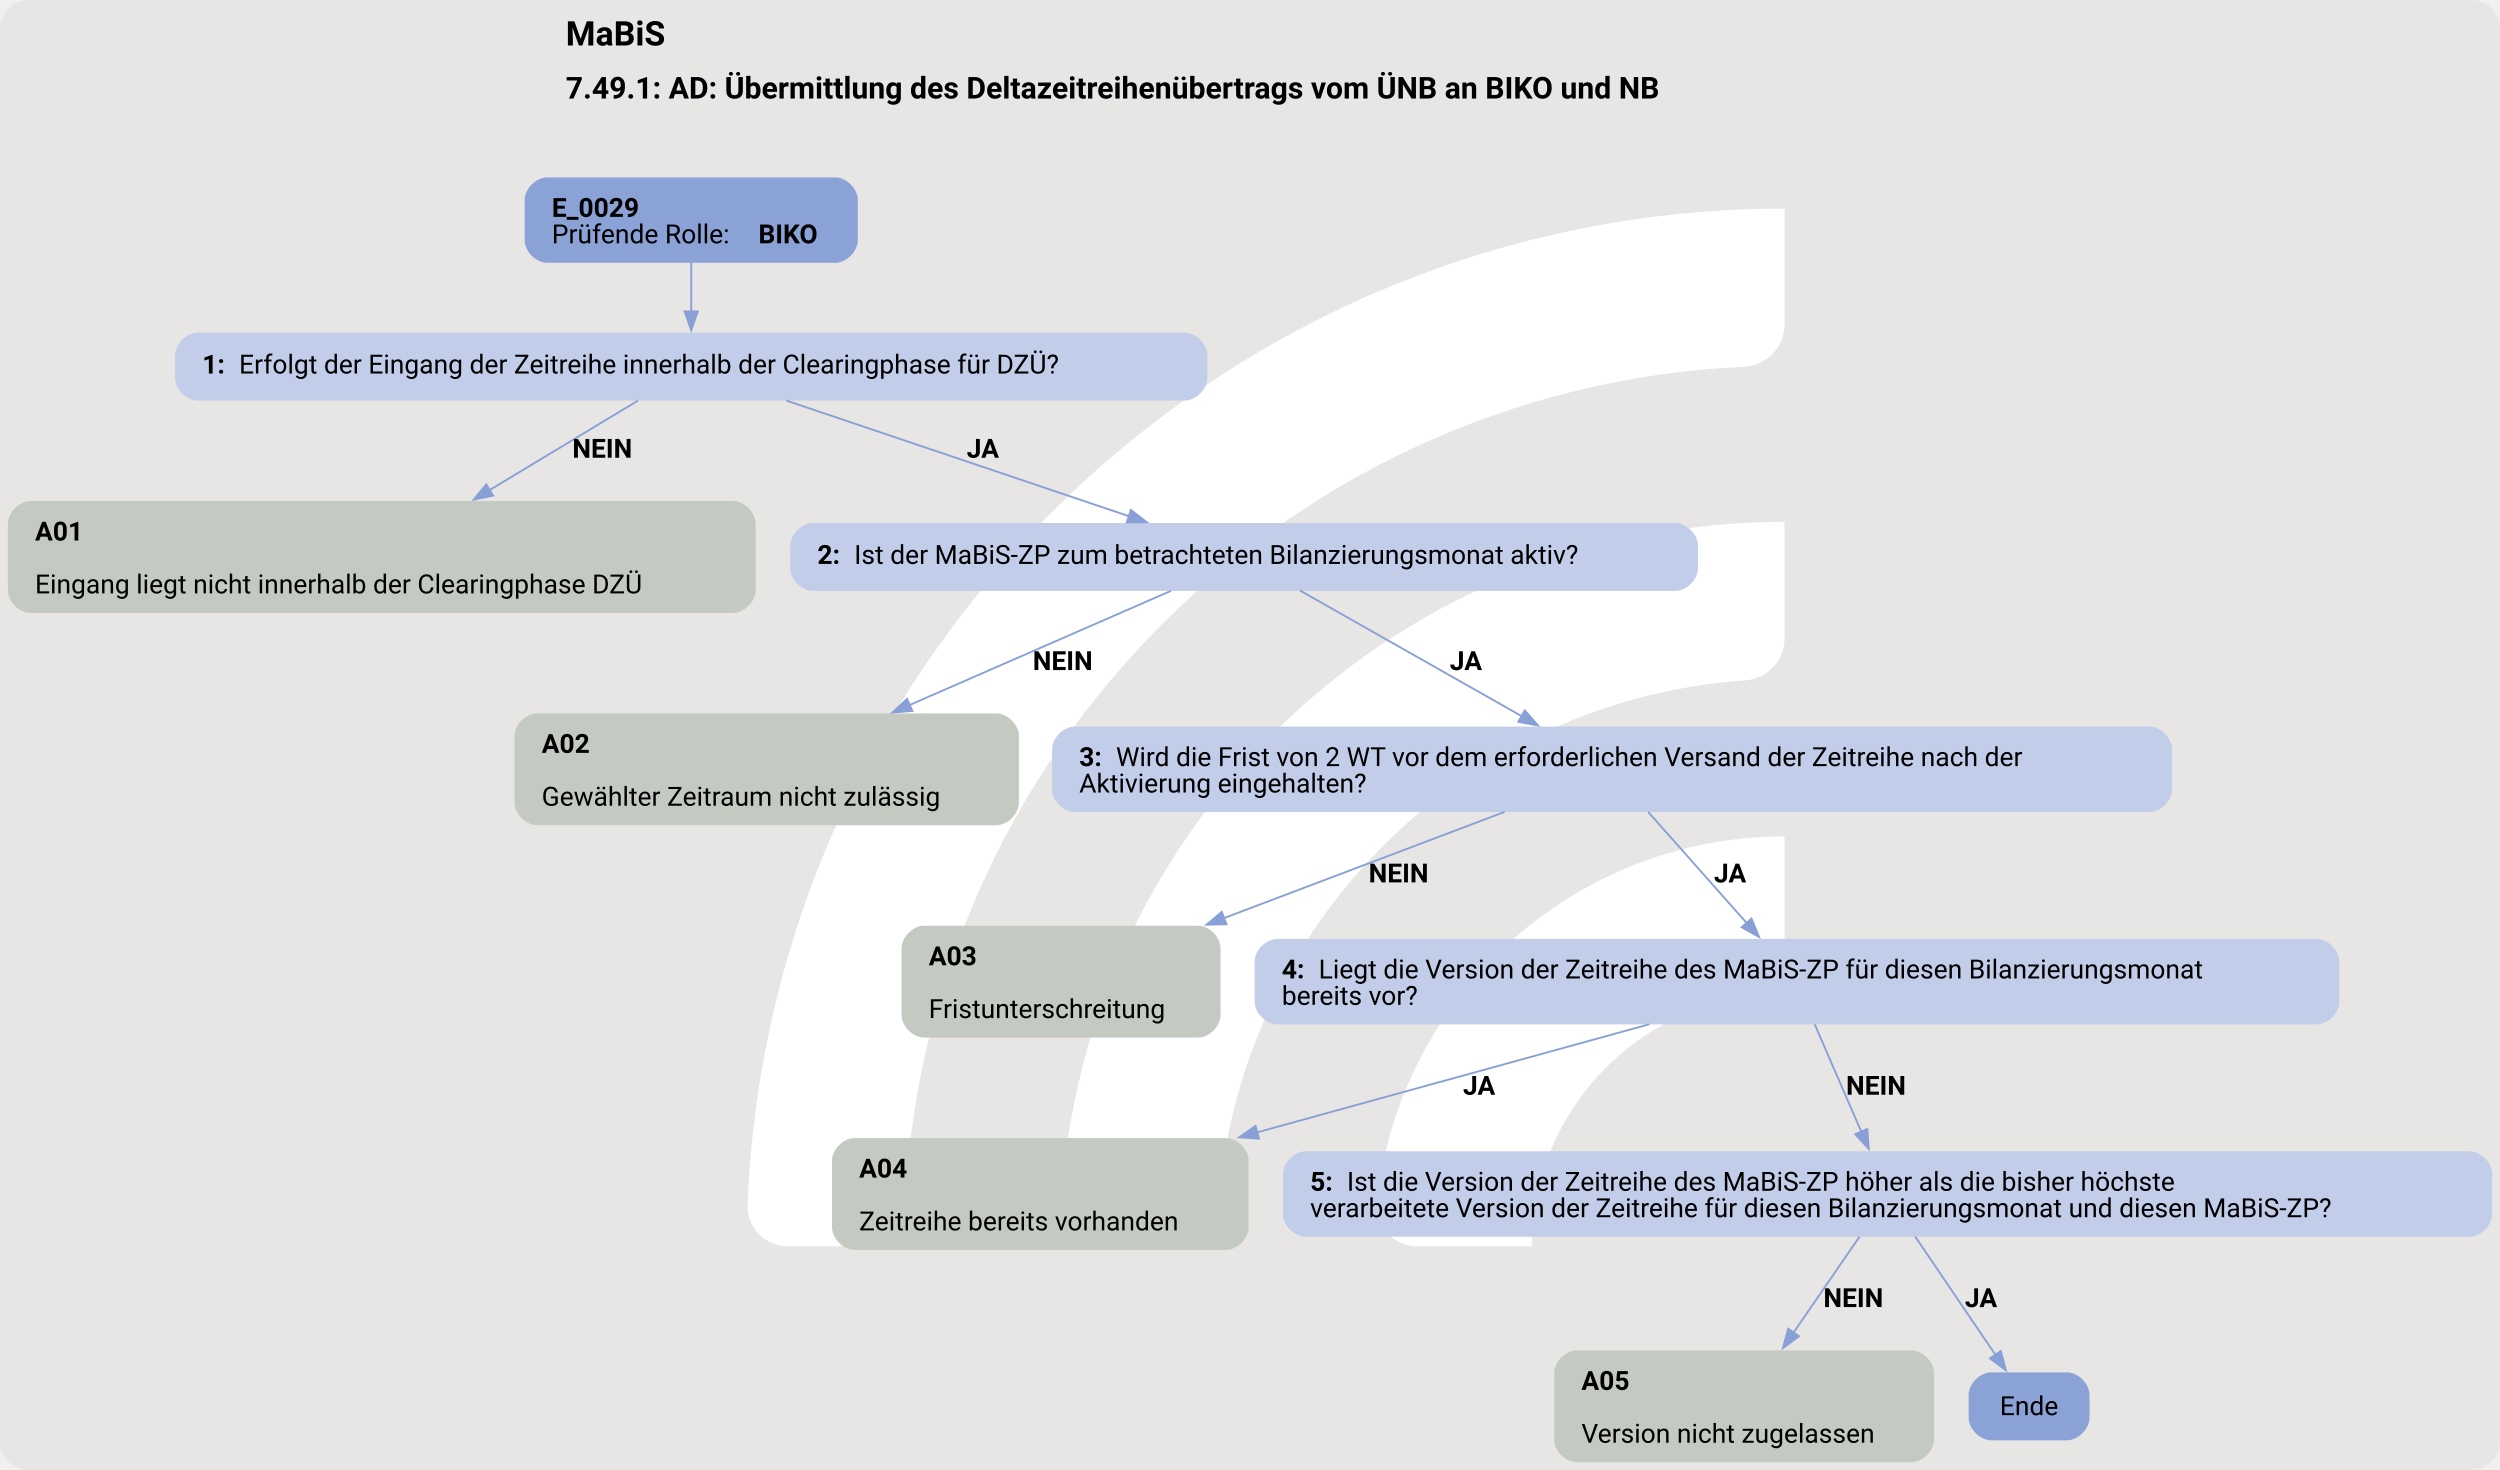
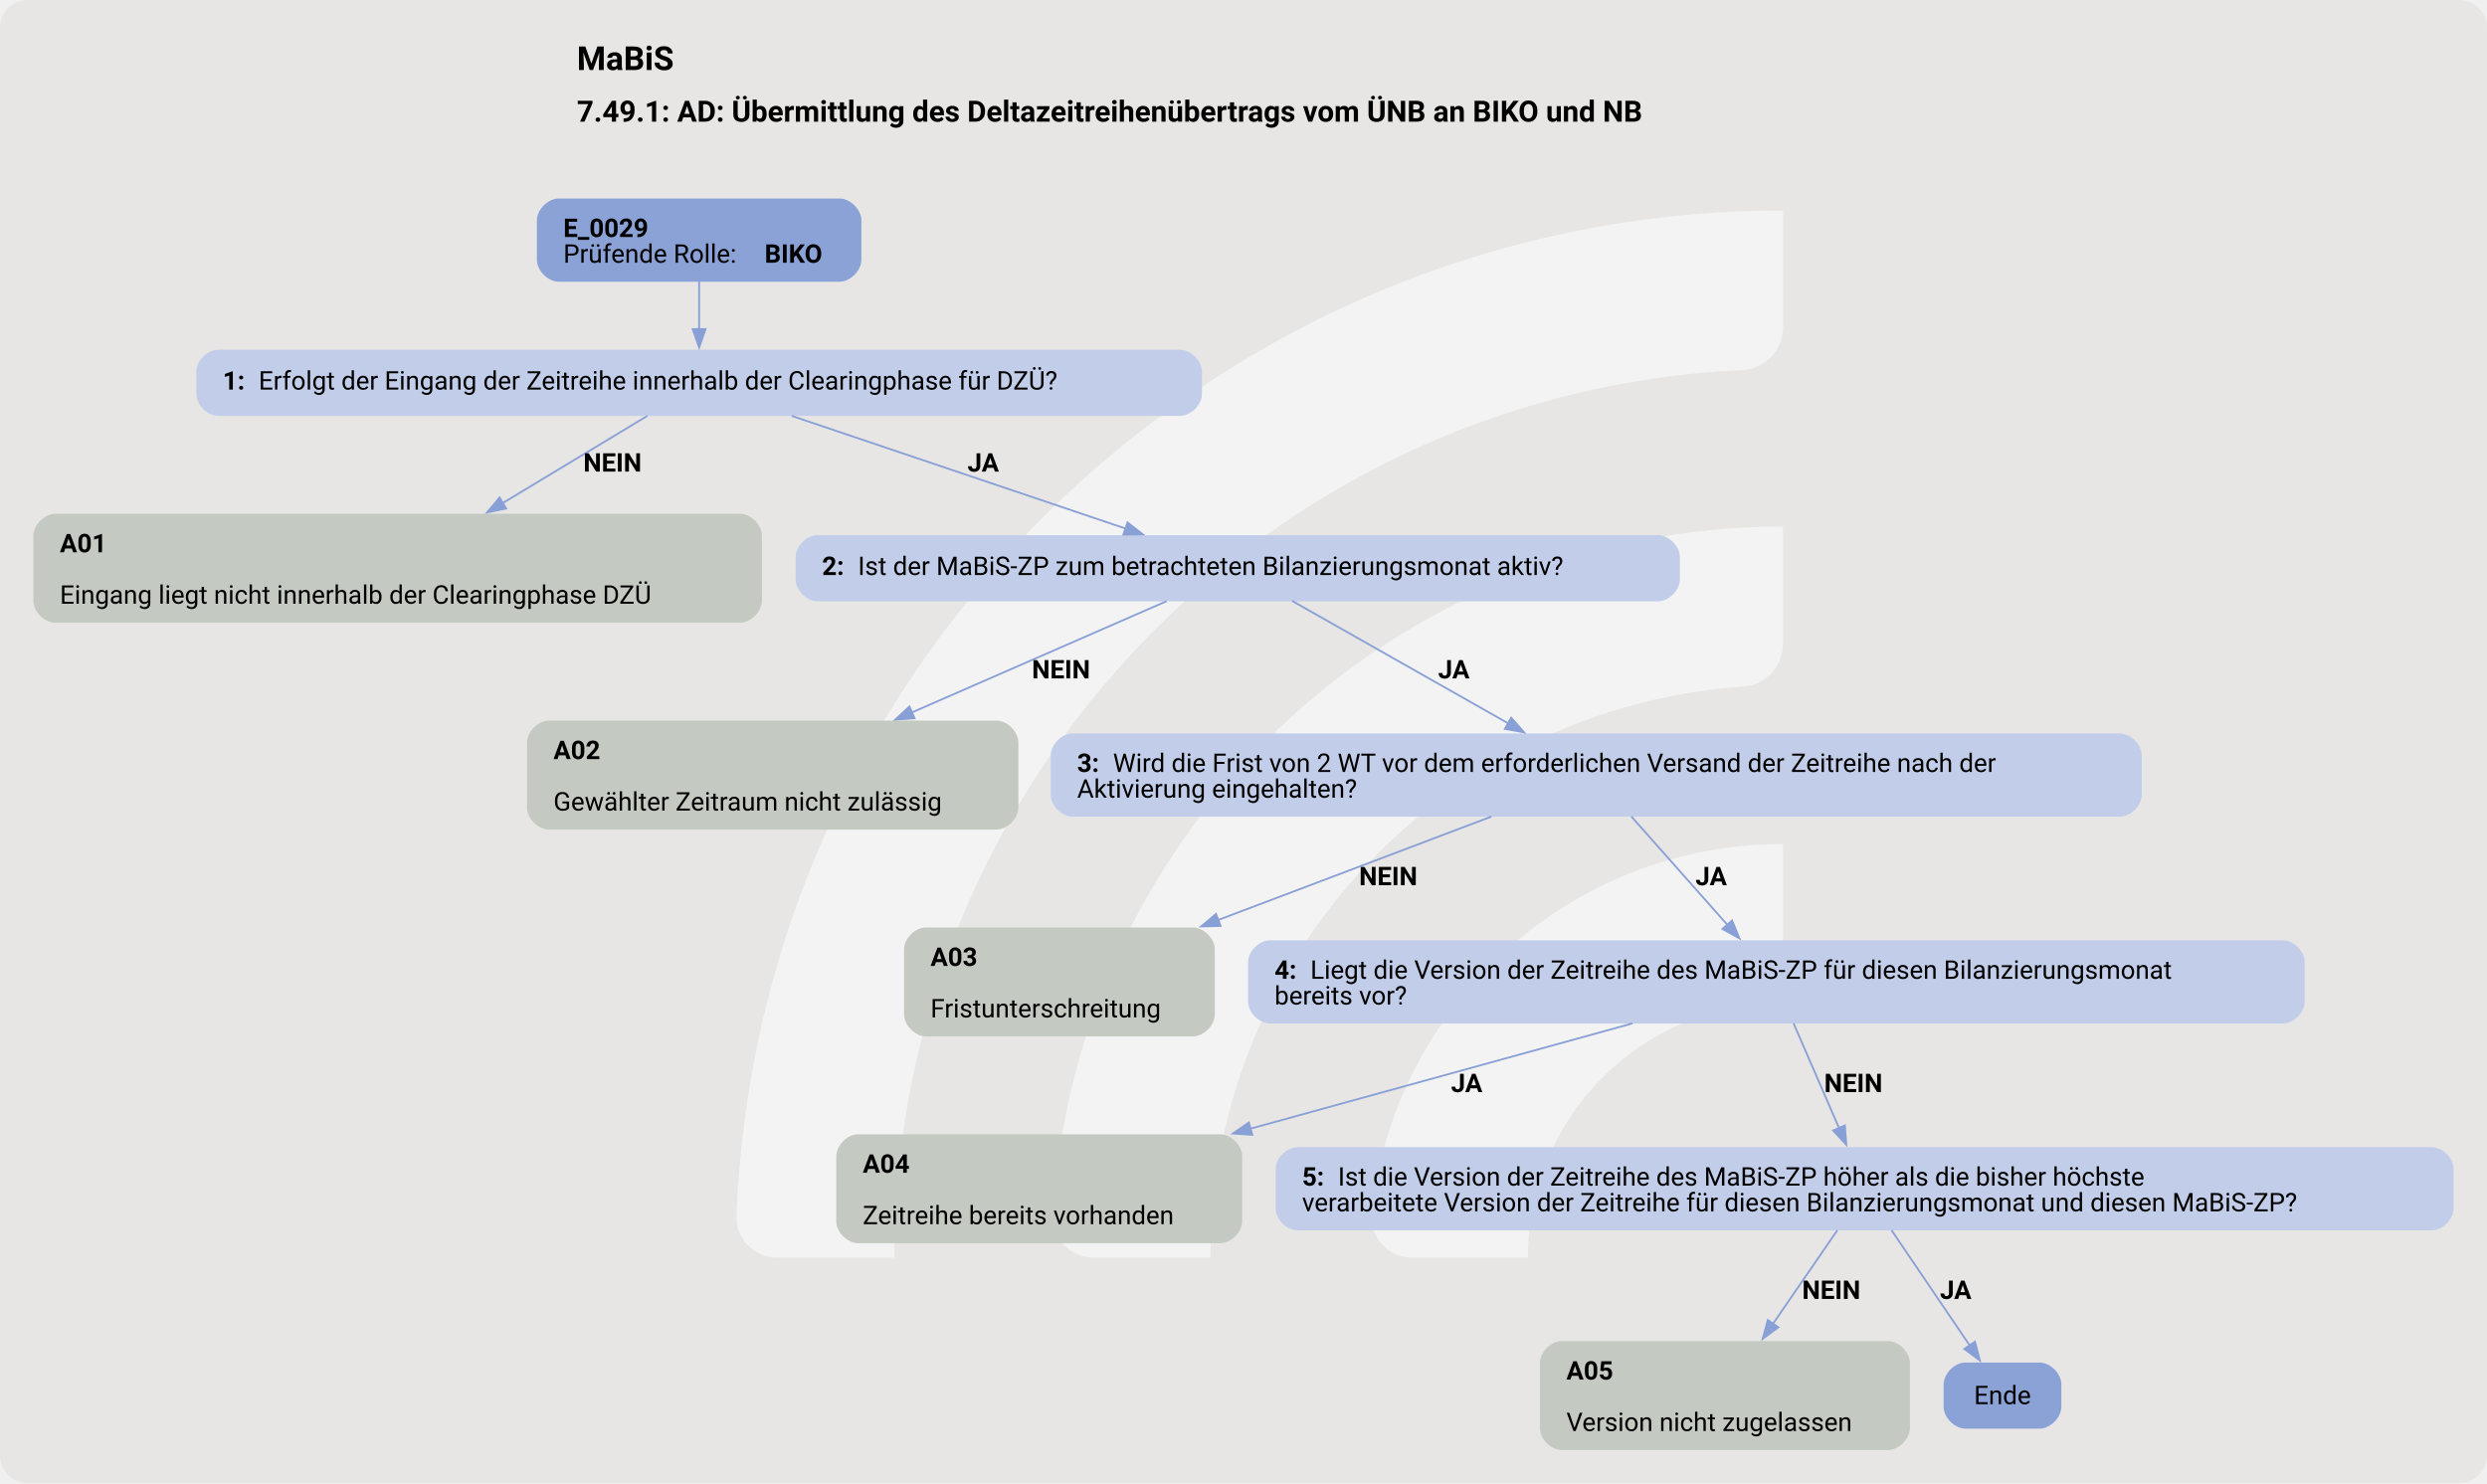
- <svg xmlns="http://www.w3.org/2000/svg" version="1.1" width="1766.667px" viewBox="0 0 1766.667 1038.667" height="1038.667px">
+ <svg xmlns="http://www.w3.org/2000/svg" version="1.1" width="1804.0px" viewBox="0 0 1804.0 1076.0" height="1076.0px">
  <g>
-     <svg version="1.1" width="1766.667px" viewBox="0 0 1766.667 1038.667" height="1038.667px">
-       <rect fill="#e7e6e5" x="0" y="0" width="1766.667" height="1038.667" rx="20" ry="20" />
+     <svg version="1.1" width="1804.0px" viewBox="0 0 1804.0 1076.0" height="1076.0px">
+       <rect fill="#e7e6e5" x="0" y="0" width="1804.0" height="1076.0" rx="20" ry="20" />
      <g>
-         <g transform="translate(459.7644, 103.8667) scale(1 1) translate(0, 0) scale(1.462499 1.462499) ">
+         <g transform="translate(463.2065, 107.6) scale(1 1) translate(0, 0) scale(1.515066 1.515066) ">
          <defs>
-             <style>.cls-1{fill:#fff;}</style>
+             <style>.cls-1{fill:#ffffff88;}</style>
          </defs>
          <path class="cls-1" d="M122.44,531.2h-56.1c-11,0-19.9-9.12-19.46-20.11C57.47,243.89,278.15,29.78,547.91,29.78v56.02c0,10.98-8.69,19.89-19.66,20.39-225.51,10.31-405.8,197-405.8,425Z" />
          <path class="cls-1" d="M273.78,531.2h-55.93c-11.23,0-20.09-9.48-19.43-20.69,10.74-183.44,163.39-329.39,349.48-329.39v56.26c0,10.71-8.27,19.62-18.96,20.35-142.35,9.77-255.17,128.69-255.17,273.46Z" />
          <path class="cls-1" d="M425.77,531.2h-55.45c-11.65,0-20.6-10.17-19.33-21.75,10.87-99.03,95.03-176.34,196.92-176.34v57.01c0,10.05-7.28,18.75-17.23,20.16-59.22,8.4-104.91,59.42-104.91,120.92Z" />
        </g>
-         <svg width="1325pt" height="779pt" viewBox="0.00 0.00 1324.55 778.93">
-           <g id="graph0" class="graph" transform="scale(1 1) rotate(0) translate(4 774.93)">
+         <svg width="1353pt" height="807pt" viewBox="0.00 0.00 1352.55 806.93">
+           <g id="graph0" class="graph" transform="scale(1 1) rotate(0) translate(18 788.93)">
            <text text-anchor="start" x="295.65" y="-750.83" font-family="Roboto, sans-serif" font-weight="bold" font-size="18.00">MaBiS</text>
            <text text-anchor="start" x="295.65" y="-722.73" font-family="Roboto, sans-serif" font-weight="bold" font-size="16.00">7.49.1: AD: Übermittlung des Deltazeitreihenübertrags vom ÜNB an BIKO und NB</text>
            <g id="node1" class="node">
              <path fill="#8ba2d7" stroke="black" stroke-width="0" d="M438.42,-680.93C438.42,-680.93 285.88,-680.93 285.88,-680.93 279.88,-680.93 273.88,-674.93 273.88,-668.93 273.88,-668.93 273.88,-647.65 273.88,-647.65 273.88,-641.65 279.88,-635.65 285.88,-635.65 285.88,-635.65 438.42,-635.65 438.42,-635.65 444.42,-635.65 450.42,-641.65 450.42,-647.65 450.42,-647.65 450.42,-668.93 450.42,-668.93 450.42,-674.93 444.42,-680.93 438.42,-680.93" />
              <text text-anchor="start" x="288.27" y="-659.99" font-family="Roboto, sans-serif" font-weight="bold" font-size="14.00">E_0029</text>
              <text text-anchor="start" x="288.27" y="-645.99" font-family="Roboto, sans-serif" font-size="14.00">Prüfende Rolle: </text>
              <text text-anchor="start" x="397.77" y="-645.99" font-family="Roboto, sans-serif" font-weight="bold" font-size="14.00">BIKO</text>
            </g>
            <g id="node2" class="node">
              <path fill="#c2cee9" stroke="black" stroke-width="0" d="M623.67,-598.65C623.67,-598.65 100.62,-598.65 100.62,-598.65 94.62,-598.65 88.62,-592.65 88.62,-586.65 88.62,-586.65 88.62,-574.65 88.62,-574.65 88.62,-568.65 94.62,-562.65 100.62,-562.65 100.62,-562.65 623.67,-562.65 623.67,-562.65 629.67,-562.65 635.67,-568.65 635.67,-574.65 635.67,-574.65 635.67,-586.65 635.67,-586.65 635.67,-592.65 629.67,-598.65 623.67,-598.65" />
              <text text-anchor="start" x="103.02" y="-576.98" font-family="Roboto, sans-serif" font-weight="bold" font-size="14.00">1: </text>
              <text text-anchor="start" x="122.52" y="-576.98" font-family="Roboto, sans-serif" font-size="14.00">Erfolgt der Eingang der Zeitreihe innerhalb der Clearingphase für DZÜ?</text>
            </g>
            <g id="edge1" class="edge">
              <path fill="none" stroke="#88a0d6" d="M362.15,-635.82C362.15,-627.74 362.15,-618.44 362.15,-609.84" />
              <polygon fill="#88a0d6" stroke="#88a0d6" points="365.65,-609.88 362.15,-599.88 358.65,-609.88 365.65,-609.88" />
            </g>
            <g id="node3" class="node">
              <path fill="#c4cac1" stroke="black" stroke-width="0" d="M384.3,-509.4C384.3,-509.4 12,-509.4 12,-509.4 6,-509.4 0,-503.4 0,-497.4 0,-497.4 0,-462.12 0,-462.12 0,-456.12 6,-450.12 12,-450.12 12,-450.12 384.3,-450.12 384.3,-450.12 390.3,-450.12 396.3,-456.12 396.3,-462.12 396.3,-462.12 396.3,-497.4 396.3,-497.4 396.3,-503.4 390.3,-509.4 384.3,-509.4" />
              <text text-anchor="start" x="14.4" y="-488.46" font-family="Roboto, sans-serif" font-weight="bold" font-size="14.00">A01</text>
              <text text-anchor="start" x="14.4" y="-460.46" font-family="Roboto, sans-serif" font-size="14.00">Eingang liegt nicht innerhalb der Clearingphase DZÜ</text>
            </g>
            <g id="edge2" class="edge">
              <path fill="none" stroke="#88a0d6" d="M333.96,-562.65C312.34,-549.62 281.8,-531.2 255.15,-515.13" />
              <polygon fill="#88a0d6" stroke="#88a0d6" points="257.2,-512.28 246.83,-510.11 253.58,-518.27 257.2,-512.28" />
              <text text-anchor="start" x="299.15" y="-532.35" font-family="Roboto, sans-serif" font-weight="bold" font-size="14.00">NEIN</text>
            </g>
            <g id="node4" class="node">
              <path fill="#c2cee9" stroke="black" stroke-width="0" d="M883.67,-497.76C883.67,-497.76 426.62,-497.76 426.62,-497.76 420.62,-497.76 414.62,-491.76 414.62,-485.76 414.62,-485.76 414.62,-473.76 414.62,-473.76 414.62,-467.76 420.62,-461.76 426.62,-461.76 426.62,-461.76 883.67,-461.76 883.67,-461.76 889.67,-461.76 895.67,-467.76 895.67,-473.76 895.67,-473.76 895.67,-485.76 895.67,-485.76 895.67,-491.76 889.67,-497.76 883.67,-497.76" />
              <text text-anchor="start" x="429.02" y="-476.08" font-family="Roboto, sans-serif" font-weight="bold" font-size="14.00">2: </text>
              <text text-anchor="start" x="448.52" y="-476.08" font-family="Roboto, sans-serif" font-size="14.00">Ist der MaBiS-ZP zum betrachteten Bilanzierungsmonat aktiv?</text>
            </g>
            <g id="edge3" class="edge">
              <path fill="none" stroke="#88a0d6" d="M412.52,-562.65C462.88,-545.65 540.38,-519.5 594.18,-501.34" />
              <polygon fill="#88a0d6" stroke="#88a0d6" points="595.16,-504.7 603.52,-498.19 592.92,-498.07 595.16,-504.7" />
              <text text-anchor="start" x="508.15" y="-532.35" font-family="Roboto, sans-serif" font-weight="bold" font-size="14.00">JA</text>
            </g>
            <g id="node5" class="node">
              <path fill="#c4cac1" stroke="black" stroke-width="0" d="M523.8,-396.87C523.8,-396.87 280.5,-396.87 280.5,-396.87 274.5,-396.87 268.5,-390.87 268.5,-384.87 268.5,-384.87 268.5,-349.59 268.5,-349.59 268.5,-343.59 274.5,-337.59 280.5,-337.59 280.5,-337.59 523.8,-337.59 523.8,-337.59 529.8,-337.59 535.8,-343.59 535.8,-349.59 535.8,-349.59 535.8,-384.87 535.8,-384.87 535.8,-390.87 529.8,-396.87 523.8,-396.87" />
              <text text-anchor="start" x="282.9" y="-375.93" font-family="Roboto, sans-serif" font-weight="bold" font-size="14.00">A02</text>
              <text text-anchor="start" x="282.9" y="-347.93" font-family="Roboto, sans-serif" font-size="14.00">Gewählter Zeitraum nicht zulässig</text>
            </g>
            <g id="edge4" class="edge">
              <path fill="none" stroke="#88a0d6" d="M616.45,-461.85C579.72,-445.81 523.51,-421.25 477.87,-401.31" />
              <polygon fill="#88a0d6" stroke="#88a0d6" points="479.36,-398.14 468.8,-397.35 476.56,-404.56 479.36,-398.14" />
              <text text-anchor="start" x="543.15" y="-419.82" font-family="Roboto, sans-serif" font-weight="bold" font-size="14.00">NEIN</text>
            </g>
            <g id="node6" class="node">
              <path fill="#c2cee9" stroke="black" stroke-width="0" d="M1134.92,-389.87C1134.92,-389.87 565.38,-389.87 565.38,-389.87 559.38,-389.87 553.38,-383.87 553.38,-377.87 553.38,-377.87 553.38,-356.59 553.38,-356.59 553.38,-350.59 559.38,-344.59 565.38,-344.59 565.38,-344.59 1134.92,-344.59 1134.92,-344.59 1140.92,-344.59 1146.92,-350.59 1146.92,-356.59 1146.92,-356.59 1146.92,-377.87 1146.92,-377.87 1146.92,-383.87 1140.92,-389.87 1134.92,-389.87" />
              <text text-anchor="start" x="567.77" y="-368.93" font-family="Roboto, sans-serif" font-weight="bold" font-size="14.00">3: </text>
              <text text-anchor="start" x="587.27" y="-368.93" font-family="Roboto, sans-serif" font-size="14.00">Wird die Frist von 2 WT vor dem erforderlichen Versand der Zeitreihe nach der</text>
              <text text-anchor="start" x="567.77" y="-354.93" font-family="Roboto, sans-serif" font-size="14.00">Aktivierung eingehalten?</text>
            </g>
            <g id="edge5" class="edge">
              <path fill="none" stroke="#88a0d6" d="M684.77,-461.97C715.93,-444.31 765.46,-416.23 802.21,-395.41" />
              <polygon fill="#88a0d6" stroke="#88a0d6" points="803.91,-398.46 810.89,-390.48 800.46,-392.37 803.91,-398.46" />
              <text text-anchor="start" x="764.15" y="-419.82" font-family="Roboto, sans-serif" font-weight="bold" font-size="14.00">JA</text>
            </g>
            <g id="node7" class="node">
              <path fill="#c4cac1" stroke="black" stroke-width="0" d="M630.67,-284.34C630.67,-284.34 485.62,-284.34 485.62,-284.34 479.62,-284.34 473.62,-278.34 473.62,-272.34 473.62,-272.34 473.62,-237.06 473.62,-237.06 473.62,-231.06 479.62,-225.06 485.62,-225.06 485.62,-225.06 630.67,-225.06 630.67,-225.06 636.67,-225.06 642.67,-231.06 642.67,-237.06 642.67,-237.06 642.67,-272.34 642.67,-272.34 642.67,-278.34 636.67,-284.34 630.67,-284.34" />
              <text text-anchor="start" x="488.02" y="-263.4" font-family="Roboto, sans-serif" font-weight="bold" font-size="14.00">A03</text>
              <text text-anchor="start" x="488.02" y="-235.4" font-family="Roboto, sans-serif" font-size="14.00">Fristunterschreitung</text>
            </g>
            <g id="edge6" class="edge">
              <path fill="none" stroke="#88a0d6" d="M793.16,-344.66C750.88,-328.65 692.5,-306.55 644.5,-288.39" />
              <polygon fill="#88a0d6" stroke="#88a0d6" points="645.81,-285.14 635.22,-284.87 643.33,-291.69 645.81,-285.14" />
              <text text-anchor="start" x="721.15" y="-307.29" font-family="Roboto, sans-serif" font-weight="bold" font-size="14.00">NEIN</text>
            </g>
            <g id="node8" class="node">
              <path fill="#c2cee9" stroke="black" stroke-width="0" d="M1223.55,-277.34C1223.55,-277.34 672.75,-277.34 672.75,-277.34 666.75,-277.34 660.75,-271.34 660.75,-265.34 660.75,-265.34 660.75,-244.06 660.75,-244.06 660.75,-238.06 666.75,-232.06 672.75,-232.06 672.75,-232.06 1223.55,-232.06 1223.55,-232.06 1229.55,-232.06 1235.55,-238.06 1235.55,-244.06 1235.55,-244.06 1235.55,-265.34 1235.55,-265.34 1235.55,-271.34 1229.55,-277.34 1223.55,-277.34" />
              <text text-anchor="start" x="675.15" y="-256.4" font-family="Roboto, sans-serif" font-weight="bold" font-size="14.00">4: </text>
              <text text-anchor="start" x="694.65" y="-256.4" font-family="Roboto, sans-serif" font-size="14.00">Liegt die Version der Zeitreihe des MaBiS-ZP für diesen Bilanzierungsmonat</text>
              <text text-anchor="start" x="675.15" y="-242.4" font-family="Roboto, sans-serif" font-size="14.00">bereits vor?</text>
            </g>
            <g id="edge7" class="edge">
              <path fill="none" stroke="#88a0d6" d="M869.28,-344.66C884.19,-327.84 905.06,-304.3 921.59,-285.66" />
              <polygon fill="#88a0d6" stroke="#88a0d6" points="924.05,-288.16 928.07,-278.35 918.81,-283.51 924.05,-288.16" />
              <text text-anchor="start" x="904.15" y="-307.29" font-family="Roboto, sans-serif" font-weight="bold" font-size="14.00">JA</text>
            </g>
            <g id="node9" class="node">
              <path fill="#c4cac1" stroke="black" stroke-width="0" d="M645.55,-171.81C645.55,-171.81 448.75,-171.81 448.75,-171.81 442.75,-171.81 436.75,-165.81 436.75,-159.81 436.75,-159.81 436.75,-124.53 436.75,-124.53 436.75,-118.53 442.75,-112.53 448.75,-112.53 448.75,-112.53 645.55,-112.53 645.55,-112.53 651.55,-112.53 657.55,-118.53 657.55,-124.53 657.55,-124.53 657.55,-159.81 657.55,-159.81 657.55,-165.81 651.55,-171.81 645.55,-171.81" />
              <text text-anchor="start" x="451.15" y="-150.87" font-family="Roboto, sans-serif" font-weight="bold" font-size="14.00">A04</text>
              <text text-anchor="start" x="451.15" y="-122.87" font-family="Roboto, sans-serif" font-size="14.00">Zeitreihe bereits vorhanden</text>
            </g>
            <g id="edge8" class="edge">
              <path fill="none" stroke="#88a0d6" d="M869.88,-232.13C810.72,-215.82 728.61,-193.19 662.01,-174.83" />
              <polygon fill="#88a0d6" stroke="#88a0d6" points="663.07,-171.49 652.5,-172.21 661.21,-178.24 663.07,-171.49" />
              <text text-anchor="start" x="771.15" y="-194.76" font-family="Roboto, sans-serif" font-weight="bold" font-size="14.00">JA</text>
            </g>
            <g id="node10" class="node">
              <path fill="#c2cee9" stroke="black" stroke-width="0" d="M1304.55,-164.81C1304.55,-164.81 687.75,-164.81 687.75,-164.81 681.75,-164.81 675.75,-158.81 675.75,-152.81 675.75,-152.81 675.75,-131.53 675.75,-131.53 675.75,-125.53 681.75,-119.53 687.75,-119.53 687.75,-119.53 1304.55,-119.53 1304.55,-119.53 1310.55,-119.53 1316.55,-125.53 1316.55,-131.53 1316.55,-131.53 1316.55,-152.81 1316.55,-152.81 1316.55,-158.81 1310.55,-164.81 1304.55,-164.81" />
              <text text-anchor="start" x="690.15" y="-143.87" font-family="Roboto, sans-serif" font-weight="bold" font-size="14.00">5: </text>
              <text text-anchor="start" x="709.65" y="-143.87" font-family="Roboto, sans-serif" font-size="14.00">Ist die Version der Zeitreihe des MaBiS-ZP höher als die bisher höchste</text>
              <text text-anchor="start" x="690.15" y="-129.87" font-family="Roboto, sans-serif" font-size="14.00">verarbeitete Version der Zeitreihe für diesen Bilanzierungsmonat und diesen MaBiS-ZP?</text>
            </g>
            <g id="edge9" class="edge">
              <path fill="none" stroke="#88a0d6" d="M957.52,-232.13C964.56,-215.92 974.31,-193.47 982.25,-175.17" />
              <polygon fill="#88a0d6" stroke="#88a0d6" points="985.43,-176.64 986.2,-166.08 979.01,-173.86 985.43,-176.64" />
              <text text-anchor="start" x="974.15" y="-194.76" font-family="Roboto, sans-serif" font-weight="bold" font-size="14.00">NEIN</text>
            </g>
            <g id="node11" class="node">
              <path fill="#c4cac1" stroke="black" stroke-width="0" d="M1008.8,-59.28C1008.8,-59.28 831.5,-59.28 831.5,-59.28 825.5,-59.28 819.5,-53.28 819.5,-47.28 819.5,-47.28 819.5,-12 819.5,-12 819.5,-6 825.5,0 831.5,0 831.5,0 1008.8,0 1008.8,0 1014.8,0 1020.8,-6 1020.8,-12 1020.8,-12 1020.8,-47.28 1020.8,-47.28 1020.8,-53.28 1014.8,-59.28 1008.8,-59.28" />
              <text text-anchor="start" x="833.9" y="-38.34" font-family="Roboto, sans-serif" font-weight="bold" font-size="14.00">A05</text>
              <text text-anchor="start" x="833.9" y="-10.34" font-family="Roboto, sans-serif" font-size="14.00">Version nicht zugelassen</text>
            </g>
            <g id="edge10" class="edge">
              <path fill="none" stroke="#88a0d6" d="M981.32,-119.6C971.33,-105.07 957.89,-85.53 946.15,-68.46" />
              <polygon fill="#88a0d6" stroke="#88a0d6" points="949.25,-66.78 940.7,-60.52 943.48,-70.75 949.25,-66.78" />
              <text text-anchor="start" x="962.15" y="-82.23" font-family="Roboto, sans-serif" font-weight="bold" font-size="14.00">NEIN</text>
            </g>
            <g id="node12" class="node">
              <path fill="#8ba2d7" stroke="black" stroke-width="0" d="M1091.18,-47.64C1091.18,-47.64 1051.12,-47.64 1051.12,-47.64 1045.12,-47.64 1039.12,-41.64 1039.12,-35.64 1039.12,-35.64 1039.12,-23.64 1039.12,-23.64 1039.12,-17.64 1045.12,-11.64 1051.12,-11.64 1051.12,-11.64 1091.18,-11.64 1091.18,-11.64 1097.18,-11.64 1103.18,-17.64 1103.18,-23.64 1103.18,-23.64 1103.18,-35.64 1103.18,-35.64 1103.18,-41.64 1097.18,-47.64 1091.18,-47.64" />
              <text text-anchor="middle" x="1071.15" y="-24.96" font-family="Roboto, sans-serif" font-size="14.00">Ende</text>
            </g>
            <g id="edge11" class="edge">
              <path fill="none" stroke="#88a0d6" d="M1010.79,-119.6C1022.99,-101.62 1040.4,-75.95 1053.39,-56.81" />
              <polygon fill="#88a0d6" stroke="#88a0d6" points="1056.17,-58.96 1058.88,-48.72 1050.37,-55.03 1056.17,-58.96" />
              <text text-anchor="start" x="1037.15" y="-82.23" font-family="Roboto, sans-serif" font-weight="bold" font-size="14.00">JA</text>
            </g>
          </g>
        </svg>
      </g>
    </svg>
  </g>
</svg>
